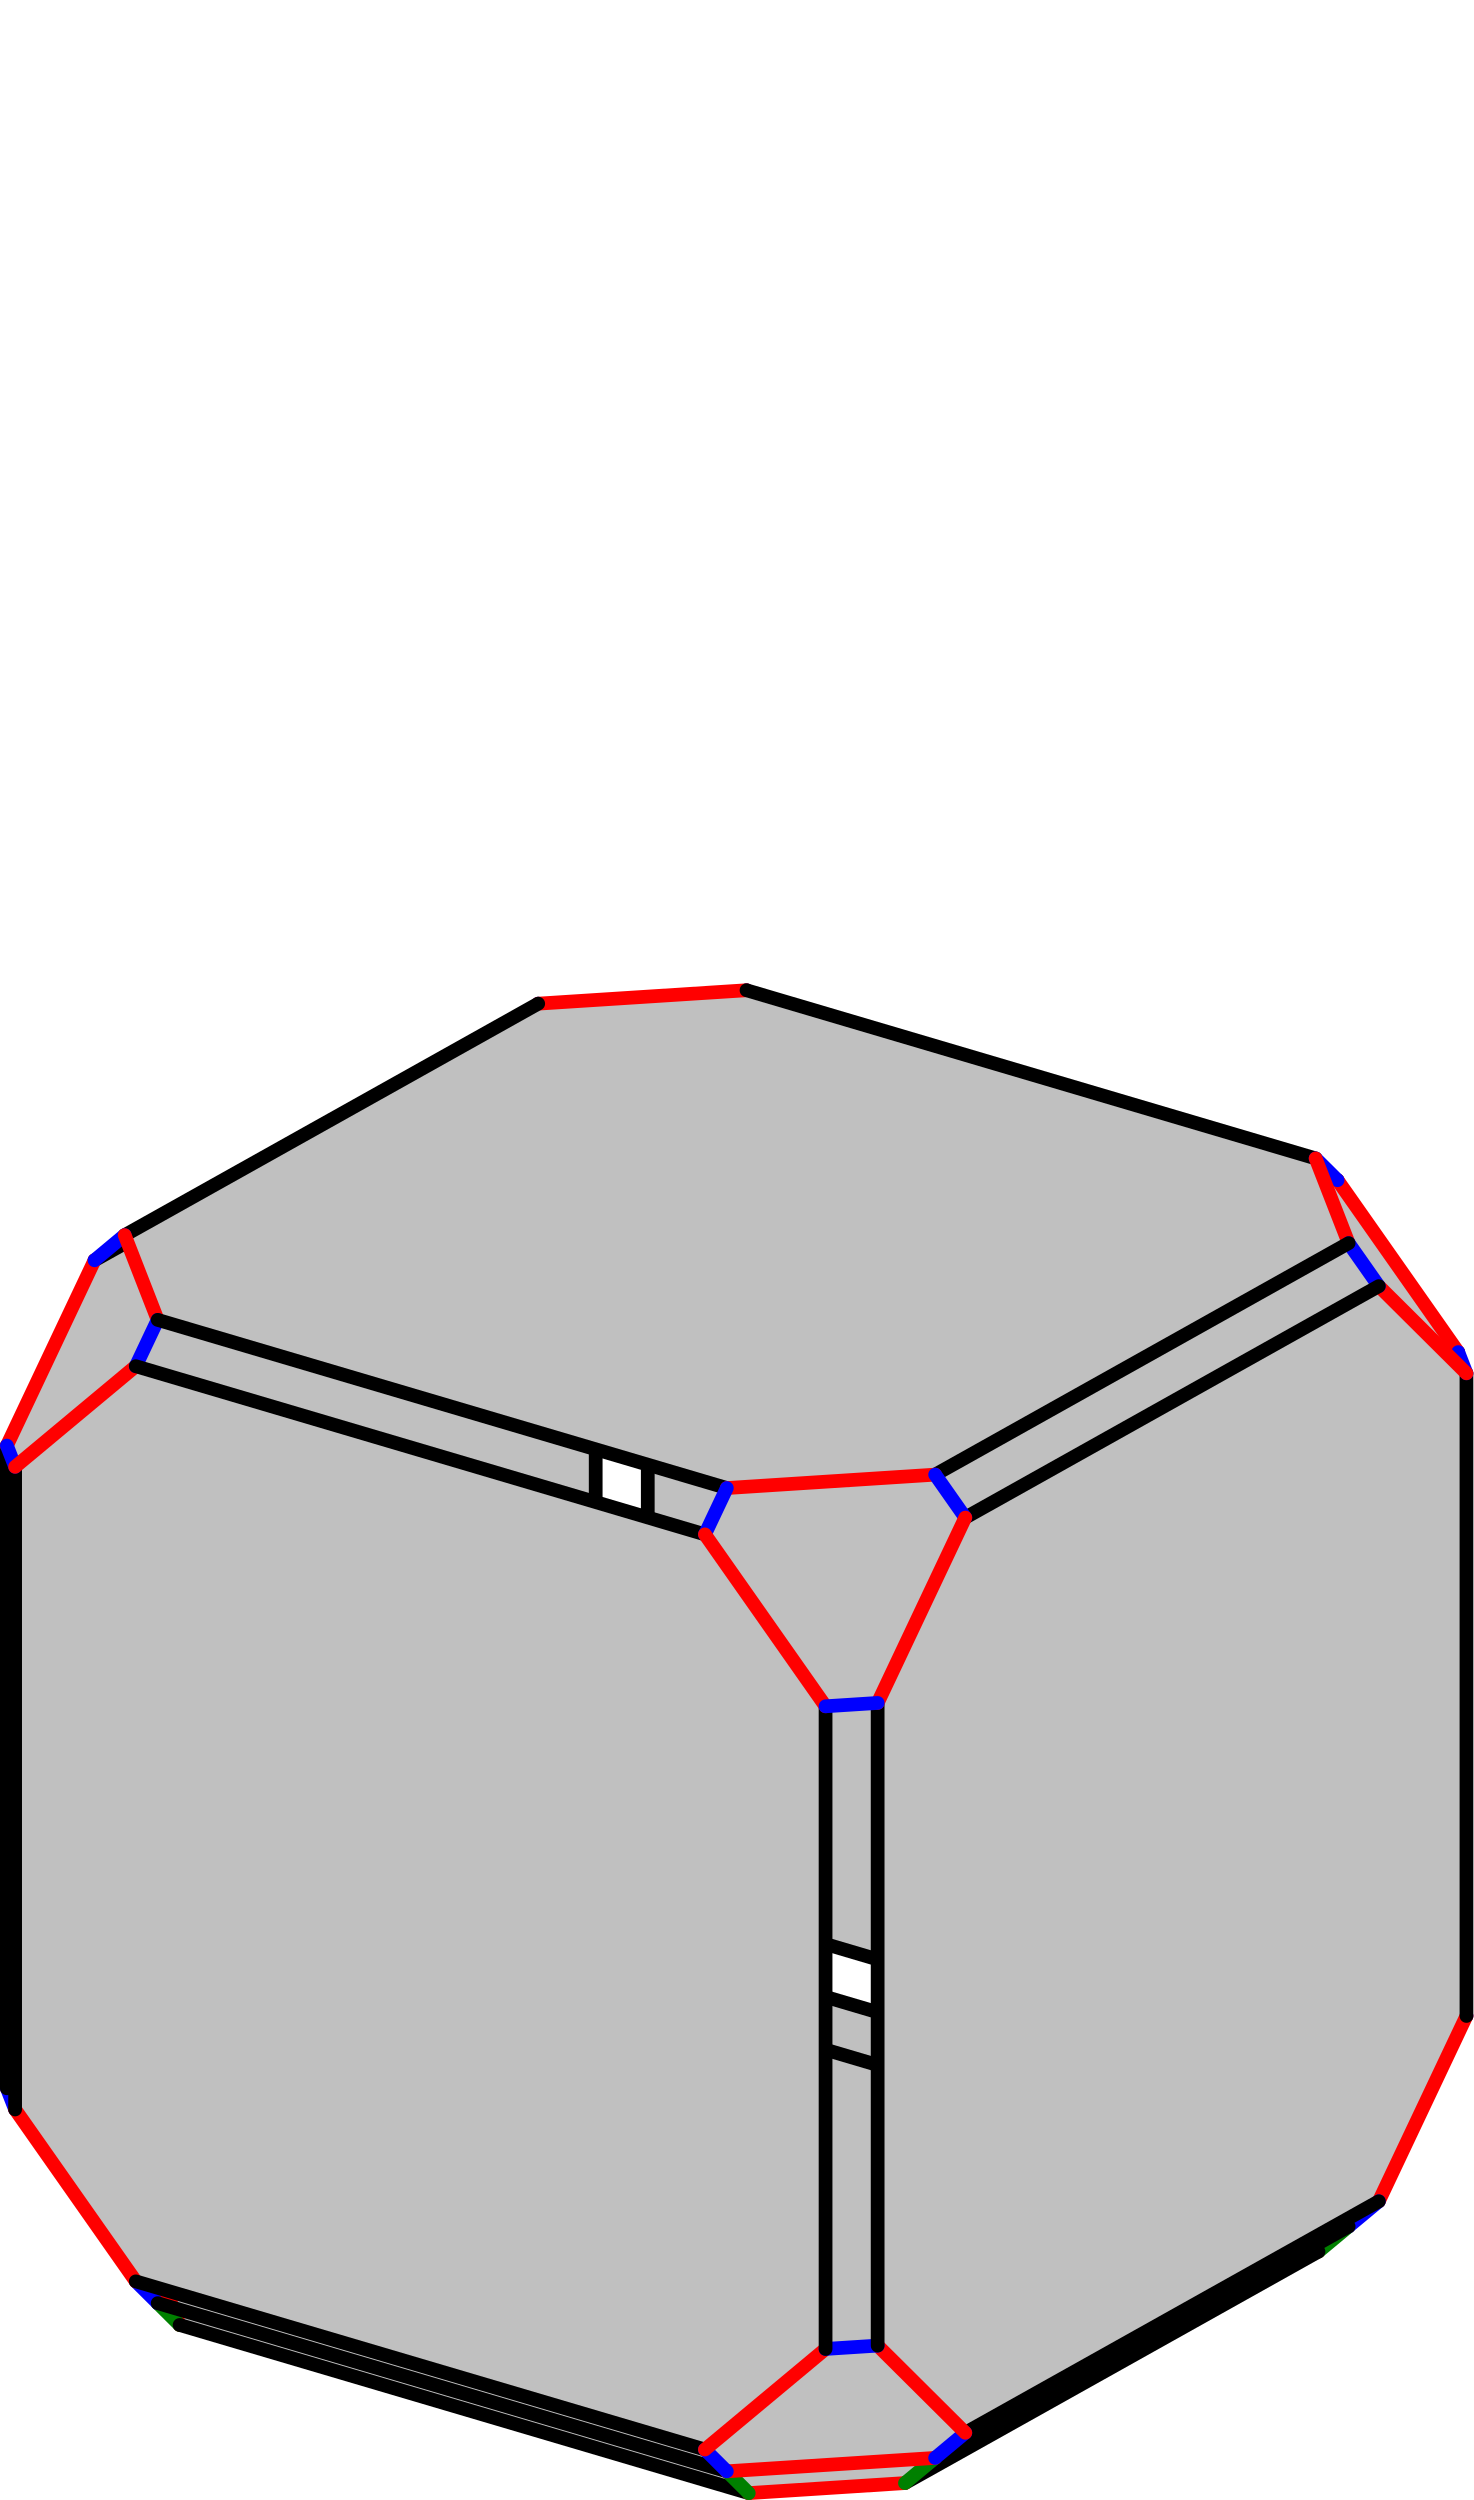
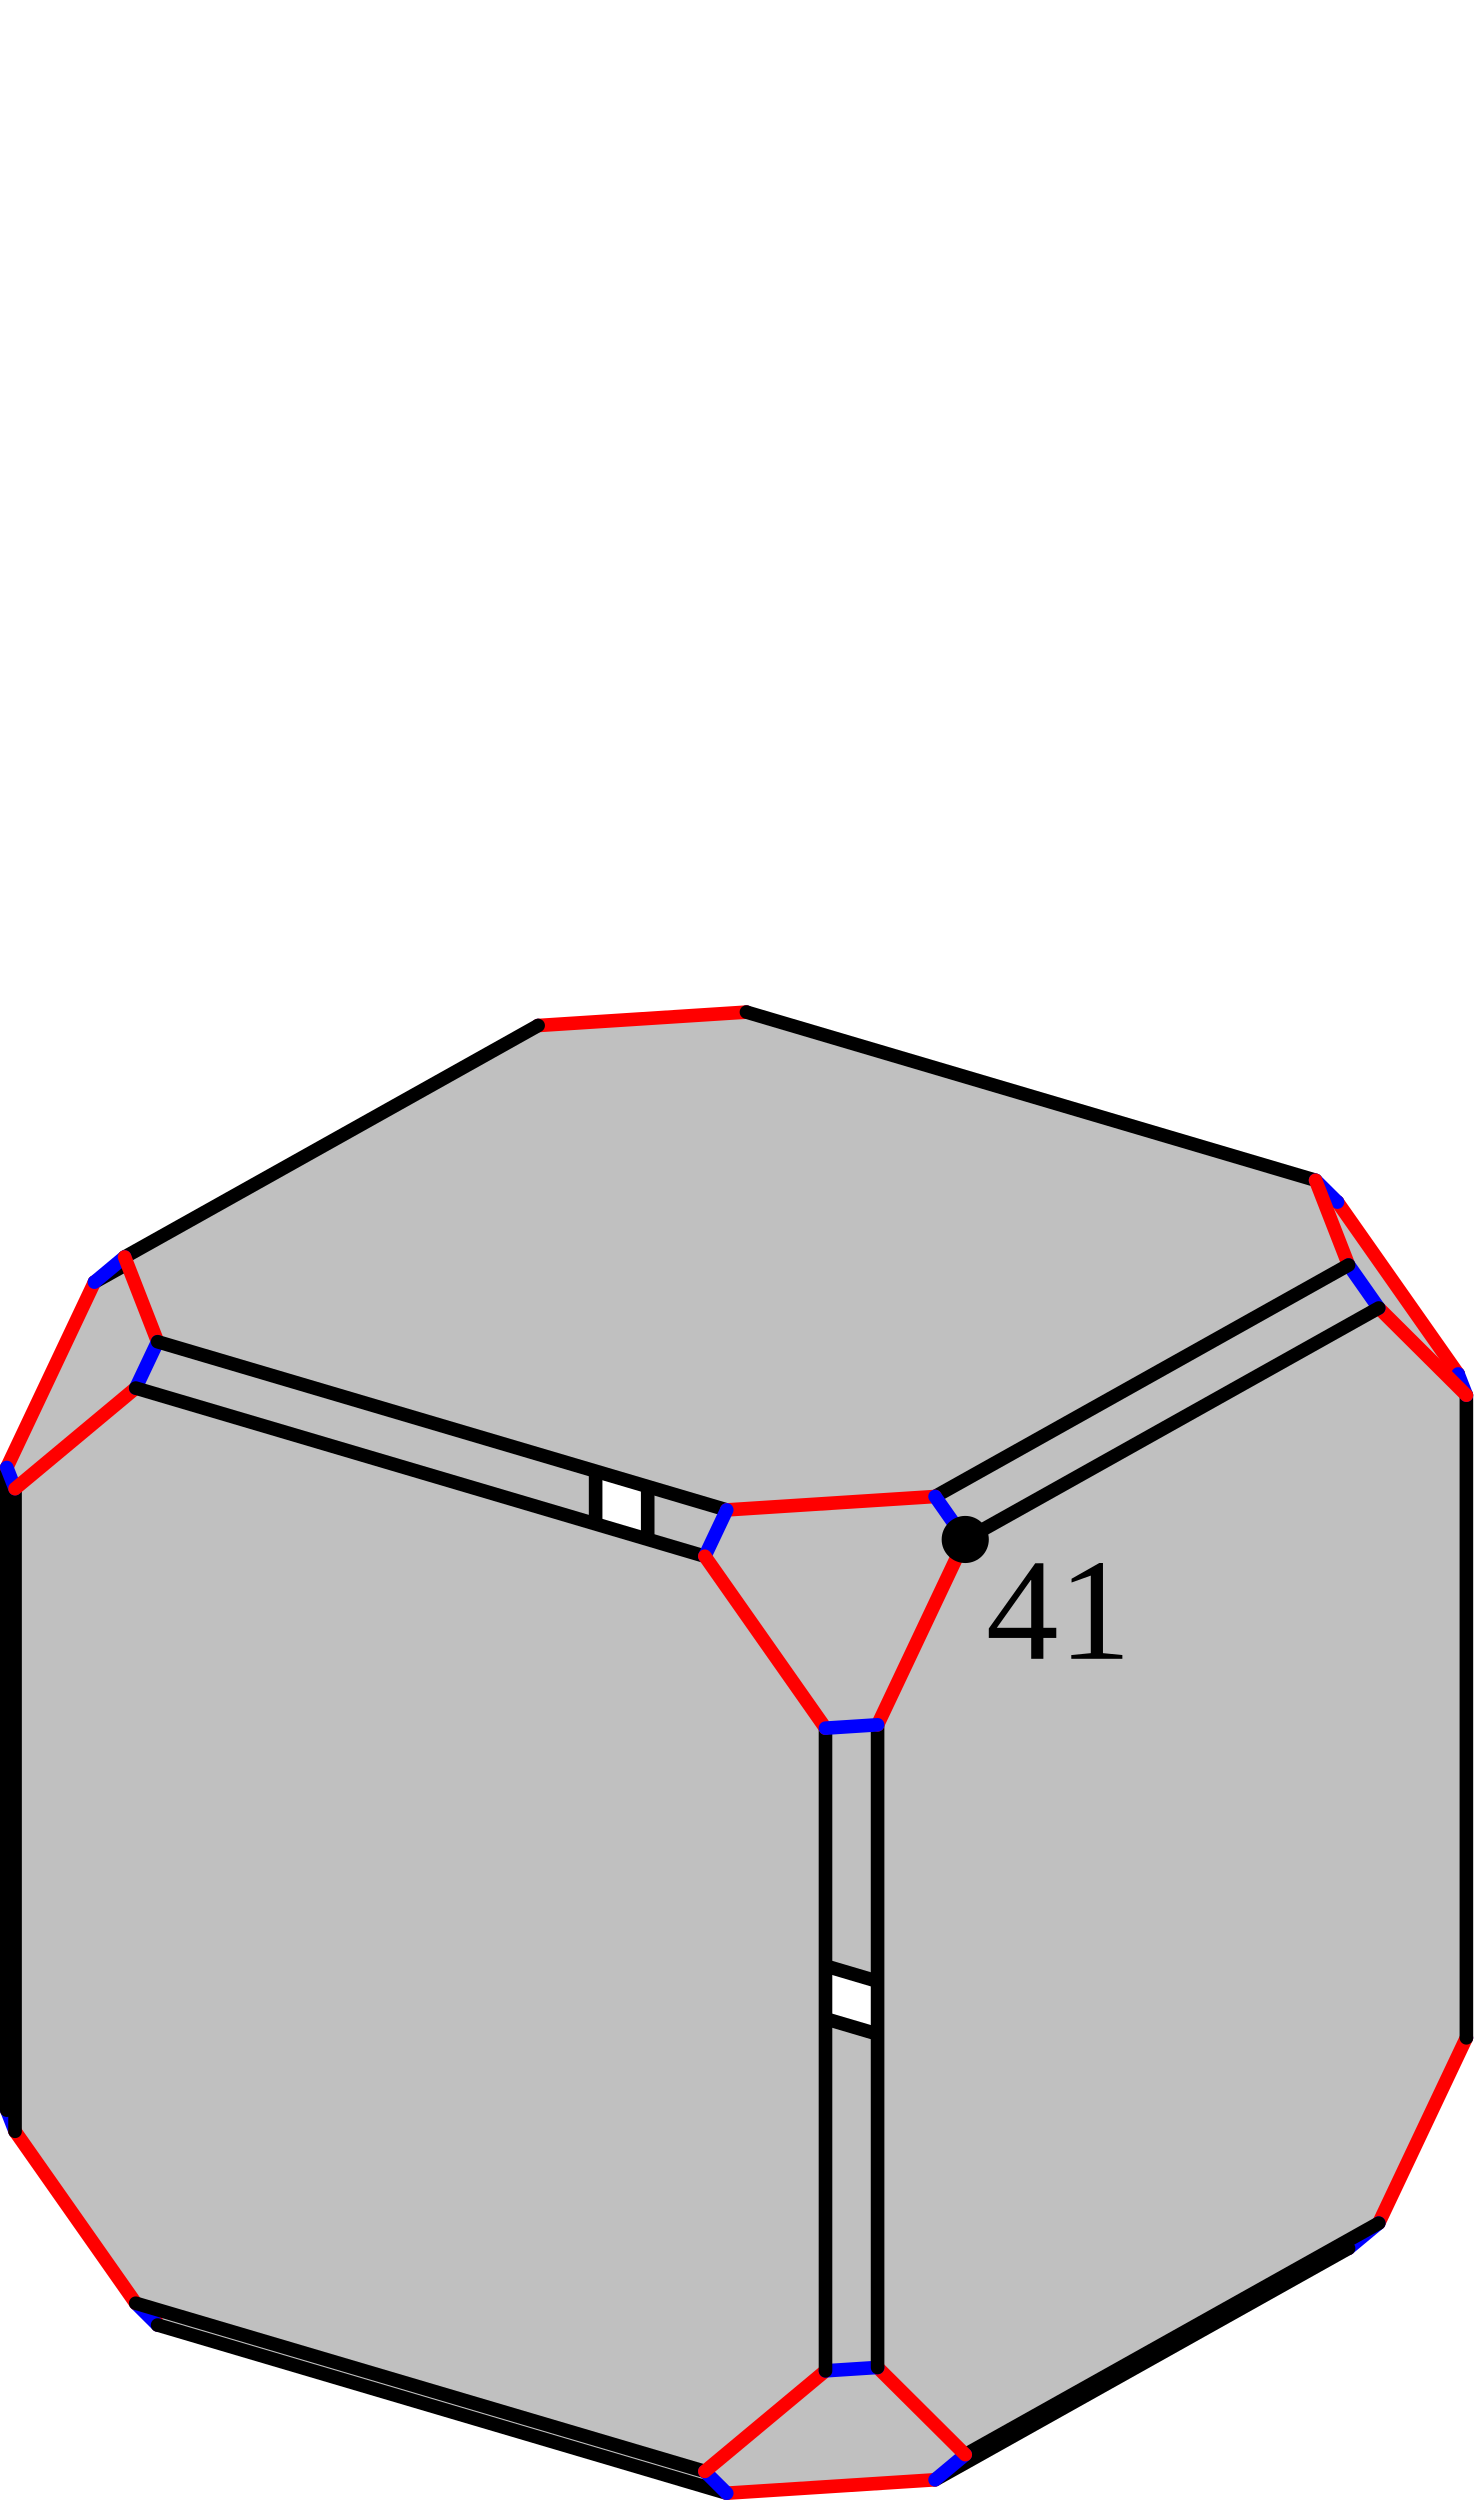
<svg xmlns="http://www.w3.org/2000/svg" width="433.237" height="735.129" version="1.1" id="svg54171">
  <defs id="defs54175" />
  <style id="style">
		.arc0 {
			fill:none;
			fill-rule:evenodd;
			stroke:black;
			stroke-width:4;
			stroke-linecap:round;
			stroke-linejoin:round;
			stroke-opacity:1;
		}
		.arc1 {
			fill:none;
			fill-rule:evenodd;
			stroke:red;
			stroke-width:4;
			stroke-linecap:round;
			stroke-linejoin:round;
			stroke-opacity:1;
		}
		.arc2 {
			fill:none;
			fill-rule:evenodd;
			stroke:blue;
			stroke-width:4;
			stroke-linecap:round;
			stroke-linejoin:round;
			stroke-opacity:1;
		}
		.arc3 {
			fill:none;
			fill-rule:evenodd;
			stroke:green;
			stroke-width:4;
			stroke-linecap:round;
			stroke-linejoin:round;
			stroke-opacity:1;
		}
		.topological-dart {
			fill:#000000;
			stroke:#000000;
			stroke-width:0;
			stroke-linecap:round;
			stroke-linejoin:round;
			stroke-dasharray:none;
			paint-order:markers fill stroke;
		}
	</style>
-   <g id="g55467" transform="matrix(1.010498,0,0,1.010498,0,-6.077375)">
-     <polygon points="922.902,114.443 958.014,164.468 958.014,351.478 922.902,380.75 757.29,331.81 722.178,281.786 722.178,94.776 757.29,65.503 " id="face_29_30_36_35_34_33_27_28" style="fill:#c0c0c0;stroke:none" opacity="1" transform="translate(-533.678,235.0084)" />
-     <line class="arc1" id="link28_@1_27" x1="188.5" y1="516.794" x2="223.612" y2="566.818" />
-     <line class="arc2" id="link28_@2_22" x1="188.5" y1="516.794" x2="173.345" y2="517.77" />
-     <line class="arc0" id="link28_@0_29" x1="188.5" y1="516.794" x2="188.5" y2="329.784" />
-     <polygon points="561.188,137.745 535.678,191.675 535.678,378.685 561.188,404.052 681.513,336.692 707.023,282.762 707.023,95.752 681.513,70.385 " id="face_23_24_18_17_16_15_21_22" style="fill:#c0c0c0;stroke:none" opacity="1" transform="translate(-533.678,235.0084)" />
-     <line class="arc1" id="link22_@1_21" x1="173.345" y1="517.77" x2="147.835" y2="571.7" />
-     <line class="arc0" id="link22_@0_23" x1="173.345" y1="517.77" x2="173.345" y2="330.76" />
-     <line class="arc2" id="link27_@2_26" x1="223.612" y1="566.818" x2="217.235" y2="580.301" />
-     <line class="arc0" id="link27_@0_33" x1="223.612" y1="566.818" x2="389.224" y2="615.759" />
-     <polygon points="805.802,486.251 745.18,490.156 579.568,441.215 569.966,416.558 690.291,349.198 750.913,345.292 916.525,394.233 926.126,418.89 " id="face_32_38_44_50_8_14_20_26" style="fill:#c0c0c0;stroke:none" opacity="1" transform="translate(-533.678,235.0084)" />
-     <line class="arc1" id="link26_@1_20" x1="217.235" y1="580.301" x2="156.613" y2="584.206" />
-     <line class="arc3" id="link26_@3_0" x1="217.235" y1="580.301" x2="210.857" y2="593.783" />
-     <line class="arc0" id="link26_@0_32" x1="217.235" y1="580.301" x2="382.847" y2="629.241" />
-     <polygon points="797.024,493.569 751.558,496.498 585.945,447.557 578.744,429.064 699.069,361.704 744.535,358.775 910.147,407.715 917.349,426.208 " id="face_7_6_5_4_3_2_1_0" style="fill:#c0c0c0;stroke:none" opacity="1" transform="translate(-533.678,235.0084)" />
-     <line class="arc1" id="link0_@1_1" x1="210.857" y1="593.783" x2="165.391" y2="596.712" />
-     <line class="arc0" id="link0_@0_7" x1="210.857" y1="593.783" x2="376.469" y2="642.723" />
-     <line class="arc2" id="link21_@2_20" x1="147.835" y1="571.7" x2="156.613" y2="584.206" />
-     <line class="arc0" id="link21_@0_15" x1="147.835" y1="571.7" x2="27.51" y2="639.061" />
-     <line class="arc3" id="link20_@3_1" x1="156.613" y1="584.206" x2="165.391" y2="596.712" />
-     <line class="arc0" id="link20_@0_14" x1="156.613" y1="584.206" x2="36.288" y2="651.567" />
-     <line class="arc0" id="link1_@0_2" x1="165.391" y1="596.712" x2="45.066" y2="664.073" />
-     <line class="arc1" id="link29_@1_30" x1="188.5" y1="329.784" x2="223.612" y2="300.511" />
-     <line class="arc2" id="link29_@2_23" x1="188.5" y1="329.784" x2="173.345" y2="330.76" />
-     <line class="arc1" id="link23_@1_24" x1="173.345" y1="330.76" x2="147.835" y2="305.393" />
-     <line class="arc1" id="link33_@1_34" x1="389.224" y1="615.759" x2="424.336" y2="586.486" />
-     <line class="arc2" id="link33_@2_32" x1="389.224" y1="615.759" x2="382.847" y2="629.241" />
-     <line class="arc1" id="link32_@1_38" x1="382.847" y1="629.241" x2="392.448" y2="653.898" />
-     <line class="arc3" id="link32_@3_7" x1="382.847" y1="629.241" x2="376.469" y2="642.723" />
-     <line class="arc1" id="link7_@1_6" x1="376.469" y1="642.723" x2="383.671" y2="661.216" />
-     <line class="arc2" id="link30_@2_31" x1="223.612" y1="300.511" x2="217.235" y2="294.17" />
-     <line class="arc0" id="link30_@0_36" x1="223.612" y1="300.511" x2="389.224" y2="349.452" />
-     <line class="arc2" id="link24_@2_25" x1="147.835" y1="305.393" x2="156.613" y2="298.075" />
-     <line class="arc0" id="link24_@0_18" x1="147.835" y1="305.393" x2="27.51" y2="372.754" />
-     <polygon points="805.802,200.119 745.18,204.025 579.568,155.084 569.966,130.427 690.291,63.067 750.913,59.161 916.525,108.102 926.126,132.759 " id="face_37_43_49_55_13_19_25_31" style="fill:#c0c0c0;stroke:none" opacity="1" transform="translate(-533.678,235.0084)" />
-     <line class="arc1" id="link31_@1_25" x1="217.235" y1="294.17" x2="156.613" y2="298.075" />
-     <line class="arc0" id="link31_@0_37" x1="217.235" y1="294.17" x2="382.847" y2="343.11" />
-     <line class="arc0" id="link25_@0_19" x1="156.613" y1="298.075" x2="36.288" y2="365.436" />
-     <line class="arc2" id="link34_@2_40" x1="424.336" y1="586.486" x2="426.737" y2="592.651" />
-     <line class="arc0" id="link34_@0_35" x1="424.336" y1="586.486" x2="424.336" y2="399.476" />
-     <line class="arc3" id="link6_@3_38" x1="383.671" y1="661.216" x2="392.448" y2="653.898" />
-     <line class="arc0" id="link6_@0_5" x1="383.671" y1="661.216" x2="263.346" y2="728.577" />
-     <line class="arc1" id="link15_@1_16" x1="27.51" y1="639.061" x2="2" y2="613.693" />
-     <line class="arc2" id="link15_@2_14" x1="27.51" y1="639.061" x2="36.288" y2="651.567" />
-     <line class="arc1" id="link14_@1_8" x1="36.288" y1="651.567" x2="45.89" y2="676.224" />
-     <line class="arc3" id="link14_@3_2" x1="36.288" y1="651.567" x2="45.066" y2="664.073" />
-     <polygon points="814.58,212.625 789.07,266.555 789.07,453.565 814.58,478.932 934.904,411.572 960.415,357.642 960.415,170.632 934.904,145.265 " id="face_41_42_48_47_46_45_39_40" style="fill:#c0c0c0;stroke:none" opacity="1" transform="translate(-533.678,235.0084)" />
-     <line class="arc1" id="link40_@1_39" x1="426.737" y1="592.651" x2="401.226" y2="646.58" />
-     <line class="arc0" id="link40_@0_41" x1="426.737" y1="592.651" x2="426.737" y2="405.64" />
-     <line class="arc1" id="link2_@1_3" x1="45.066" y1="664.073" x2="52.267" y2="682.566" />
-     <line class="arc2" id="link38_@2_39" x1="392.448" y1="653.898" x2="401.226" y2="646.58" />
-     <line class="arc0" id="link38_@0_44" x1="392.448" y1="653.898" x2="272.124" y2="721.259" />
-     <line class="arc0" id="link39_@0_45" x1="401.226" y1="646.58" x2="280.902" y2="713.941" />
-     <line class="arc3" id="link3_@3_8" x1="52.267" y1="682.566" x2="45.89" y2="676.224" />
-     <line class="arc0" id="link3_@0_4" x1="52.267" y1="682.566" x2="217.88" y2="731.506" />
-     <line class="arc2" id="link16_@2_10" x1="2" y1="613.693" x2="4.4" y2="619.858" />
-     <line class="arc0" id="link16_@0_17" x1="2" y1="613.693" x2="2" y2="426.683" />
-     <line class="arc2" id="link8_@2_9" x1="45.89" y1="676.224" x2="39.512" y2="669.882" />
-     <line class="arc0" id="link8_@0_50" x1="45.89" y1="676.224" x2="211.502" y2="725.164" />
-     <polygon points="738.803,217.507 773.914,267.531 773.914,454.542 738.803,483.814 573.19,434.874 538.078,384.849 538.078,197.839 573.19,168.567 " id="face_11_12_54_53_52_51_9_10" style="fill:#c0c0c0;stroke:none" opacity="1" transform="translate(-533.678,235.0084)" />
-     <line class="arc1" id="link10_@1_9" x1="4.4" y1="619.858" x2="39.512" y2="669.882" />
-     <line class="arc0" id="link10_@0_11" x1="4.4" y1="619.858" x2="4.4" y2="432.848" />
-     <line class="arc1" id="link36_@1_35" x1="389.224" y1="349.452" x2="424.336" y2="399.476" />
-     <line class="arc2" id="link36_@2_37" x1="389.224" y1="349.452" x2="382.847" y2="343.11" />
-     <line class="arc0" id="link9_@0_51" x1="39.512" y1="669.882" x2="205.125" y2="718.822" />
-     <line class="arc2" id="link35_@2_41" x1="424.336" y1="399.476" x2="426.737" y2="405.64" />
-     <line class="arc1" id="link37_@1_43" x1="382.847" y1="343.11" x2="392.448" y2="367.767" />
-     <line class="arc1" id="link41_@1_42" x1="426.737" y1="405.64" x2="401.226" y2="380.273" />
-     <line class="arc1" id="link18_@1_17" x1="27.51" y1="372.754" x2="2" y2="426.683" />
-     <line class="arc2" id="link18_@2_19" x1="27.51" y1="372.754" x2="36.288" y2="365.436" />
-     <line class="arc1" id="link19_@1_13" x1="36.288" y1="365.436" x2="45.89" y2="390.093" />
-     <line class="arc2" id="link17_@2_11" x1="2" y1="426.683" x2="4.4" y2="432.848" />
-     <line class="arc2" id="link43_@2_42" x1="392.448" y1="367.767" x2="401.226" y2="380.273" />
-     <line class="arc0" id="link43_@0_49" x1="392.448" y1="367.767" x2="272.124" y2="435.128" />
-     <line class="arc0" id="link42_@0_48" x1="401.226" y1="380.273" x2="280.902" y2="447.634" />
-     <line class="arc1" id="link11_@1_12" x1="4.4" y1="432.848" x2="39.512" y2="403.575" />
-     <line class="arc1" id="link5_@1_4" x1="263.346" y1="728.577" x2="217.88" y2="731.506" />
-     <line class="arc3" id="link5_@3_44" x1="263.346" y1="728.577" x2="272.124" y2="721.259" />
-     <line class="arc3" id="link4_@3_50" x1="217.88" y1="731.506" x2="211.502" y2="725.164" />
-     <line class="arc1" id="link44_@1_50" x1="272.124" y1="721.259" x2="211.502" y2="725.164" />
-     <line class="arc2" id="link44_@2_45" x1="272.124" y1="721.259" x2="280.902" y2="713.941" />
-     <line class="arc2" id="link50_@2_51" x1="211.502" y1="725.164" x2="205.125" y2="718.822" />
-     <line class="arc1" id="link45_@1_46" x1="280.902" y1="713.941" x2="255.392" y2="688.574" />
-     <line class="arc1" id="link51_@1_52" x1="205.125" y1="718.822" x2="240.236" y2="689.55" />
-     <line class="arc2" id="link13_@2_12" x1="45.89" y1="390.093" x2="39.512" y2="403.575" />
-     <line class="arc0" id="link13_@0_55" x1="45.89" y1="390.093" x2="211.502" y2="439.033" />
-     <line class="arc0" id="link12_@0_54" x1="39.512" y1="403.575" x2="205.125" y2="452.515" />
-     <line class="arc2" id="link46_@2_52" x1="255.392" y1="688.574" x2="240.236" y2="689.55" />
-     <line class="arc0" id="link46_@0_47" x1="255.392" y1="688.574" x2="255.392" y2="501.563" />
-     <line class="arc0" id="link52_@0_53" x1="240.236" y1="689.55" x2="240.236" y2="502.54" />
-     <line class="arc1" id="link49_@1_55" x1="272.124" y1="435.128" x2="211.502" y2="439.033" />
-     <line class="arc2" id="link49_@2_48" x1="272.124" y1="435.128" x2="280.902" y2="447.634" />
-     <line class="arc1" id="link48_@1_47" x1="280.902" y1="447.634" x2="255.392" y2="501.563" />
-     <line class="arc2" id="link55_@2_54" x1="211.502" y1="439.033" x2="205.125" y2="452.515" />
-     <line class="arc1" id="link54_@1_53" x1="205.125" y1="452.515" x2="240.236" y2="502.54" />
-     <line class="arc2" id="link47_@2_53" x1="255.392" y1="501.563" x2="240.236" y2="502.54" />
-   </g>
+   <polygon points="757.29,65.503 922.902,114.443 958.014,164.468 958.014,351.478 922.902,380.75 757.29,331.81 722.178,281.786 722.178,94.776 " id="face_29_30_36_35_34_33_27_28" style="fill:#c0c0c0;stroke:none" opacity="1" transform="matrix(1.010498,0,0,1.010498,-539.3016,237.8275)" />
+   <line class="arc1" id="link28_@1_27" x1="190.458" y1="522.571" x2="225.939" y2="573.121" />
+   <line class="arc2" id="link28_@2_22" x1="190.458" y1="522.571" x2="175.144" y2="523.558" />
+   <line class="arc0" id="link28_@0_29" x1="190.458" y1="522.571" x2="190.458" y2="333.598" />
+   <polygon points="681.513,70.385 561.188,137.745 535.678,191.675 535.678,378.685 561.188,404.052 681.513,336.692 707.023,282.762 707.023,95.752 " id="face_23_24_18_17_16_15_21_22" style="fill:#c0c0c0;stroke:none" opacity="1" transform="matrix(1.010498,0,0,1.010498,-539.3016,237.8275)" />
+   <line class="arc1" id="link22_@1_21" x1="175.144" y1="523.558" x2="149.366" y2="578.054" />
+   <line class="arc0" id="link22_@0_23" x1="175.144" y1="523.558" x2="175.144" y2="334.584" />
+   <line class="arc2" id="link27_@2_26" x1="225.939" y1="573.121" x2="219.494" y2="586.745" />
+   <line class="arc0" id="link27_@0_33" x1="225.939" y1="573.121" x2="393.29" y2="622.575" />
+   <polygon points="926.126,418.89 805.802,486.251 745.18,490.156 579.568,441.215 569.966,416.558 690.291,349.198 750.913,345.292 916.525,394.233 " id="face_32_38_44_50_8_14_20_26" style="fill:#c0c0c0;stroke:none" opacity="1" transform="matrix(1.010498,0,0,1.010498,-539.3016,237.8275)" />
+   <line class="arc1" id="link26_@1_20" x1="219.494" y1="586.745" x2="158.236" y2="590.691" />
+   <line class="arc3" id="link26_@3_0" x1="219.494" y1="586.745" x2="213.05" y2="600.369" />
+   <line class="arc0" id="link26_@0_32" x1="219.494" y1="586.745" x2="386.845" y2="636.199" />
+   <line class="arc1" id="link0_@1_1" x1="213.05" y1="600.369" x2="167.106" y2="603.328" />
+   <line class="arc2" id="link21_@2_20" x1="149.366" y1="578.054" x2="158.236" y2="590.691" />
+   <line class="arc0" id="link21_@0_15" x1="149.366" y1="578.054" x2="27.778" y2="646.121" />
+   <line class="arc3" id="link20_@3_1" x1="158.236" y1="590.691" x2="167.106" y2="603.328" />
+   <line class="arc0" id="link20_@0_14" x1="158.236" y1="590.691" x2="36.648" y2="658.759" />
+   <line class="arc0" id="link1_@0_2" x1="167.106" y1="603.328" x2="45.518" y2="671.396" />
+   <line class="arc1" id="link29_@1_30" x1="190.458" y1="333.598" x2="225.939" y2="304.018" />
+   <line class="arc2" id="link29_@2_23" x1="190.458" y1="333.598" x2="175.144" y2="334.584" />
+   <line class="arc1" id="link23_@1_24" x1="175.144" y1="334.584" x2="149.366" y2="308.951" />
+   <line class="arc1" id="link33_@1_34" x1="393.29" y1="622.575" x2="428.77" y2="592.995" />
+   <line class="arc2" id="link33_@2_32" x1="393.29" y1="622.575" x2="386.845" y2="636.199" />
+   <line class="arc1" id="link32_@1_38" x1="386.845" y1="636.199" x2="396.547" y2="661.115" />
+   <line class="arc3" id="link32_@3_7" x1="386.845" y1="636.199" x2="380.4" y2="649.823" />
+   <line class="arc2" id="link30_@2_31" x1="225.939" y1="304.018" x2="219.494" y2="297.61" />
+   <line class="arc0" id="link30_@0_36" x1="225.939" y1="304.018" x2="393.29" y2="353.472" />
+   <line class="arc2" id="link24_@2_25" x1="149.366" y1="308.951" x2="158.236" y2="301.556" />
+   <line class="arc0" id="link24_@0_18" x1="149.366" y1="308.951" x2="27.778" y2="377.019" />
+   <polygon points="926.126,132.759 805.802,200.119 745.18,204.025 579.568,155.084 569.966,130.427 690.291,63.067 750.913,59.161 916.525,108.102 " id="face_37_43_49_55_13_19_25_31" style="fill:#c0c0c0;stroke:none" opacity="1" transform="matrix(1.010498,0,0,1.010498,-539.3016,237.8275)" />
+   <line class="arc1" id="link31_@1_25" x1="219.494" y1="297.61" x2="158.236" y2="301.556" />
+   <line class="arc0" id="link31_@0_37" x1="219.494" y1="297.61" x2="386.845" y2="347.064" />
+   <line class="arc0" id="link25_@0_19" x1="158.236" y1="301.556" x2="36.648" y2="369.624" />
+   <line class="arc2" id="link34_@2_40" x1="428.77" y1="592.995" x2="431.195" y2="599.224" />
+   <line class="arc0" id="link34_@0_35" x1="428.77" y1="592.995" x2="428.77" y2="404.022" />
+   <line class="arc1" id="link15_@1_16" x1="27.778" y1="646.121" x2="2" y2="620.488" />
+   <line class="arc2" id="link15_@2_14" x1="27.778" y1="646.121" x2="36.648" y2="658.759" />
+   <line class="arc1" id="link14_@1_8" x1="36.648" y1="658.759" x2="46.35" y2="683.675" />
+   <line class="arc3" id="link14_@3_2" x1="36.648" y1="658.759" x2="45.518" y2="671.396" />
+   <polygon points="934.904,145.265 814.58,212.625 789.07,266.555 789.07,453.565 814.58,478.932 934.904,411.572 960.415,357.642 960.415,170.632 " id="face_41_42_48_47_46_45_39_40" style="fill:#c0c0c0;stroke:none" opacity="1" transform="matrix(1.010498,0,0,1.010498,-539.3016,237.8275)" />
+   <line class="arc1" id="link40_@1_39" x1="431.195" y1="599.224" x2="405.417" y2="653.72" />
+   <line class="arc0" id="link40_@0_41" x1="431.195" y1="599.224" x2="431.195" y2="410.251" />
+   <line class="arc2" id="link38_@2_39" x1="396.547" y1="661.115" x2="405.417" y2="653.72" />
+   <line class="arc0" id="link38_@0_44" x1="396.547" y1="661.115" x2="274.96" y2="729.183" />
+   <line class="arc0" id="link39_@0_45" x1="405.417" y1="653.72" x2="283.83" y2="721.788" />
+   <line class="arc2" id="link16_@2_10" x1="2" y1="620.488" x2="4.426" y2="626.717" />
+   <line class="arc0" id="link16_@0_17" x1="2" y1="620.488" x2="2" y2="431.515" />
+   <line class="arc2" id="link8_@2_9" x1="46.35" y1="683.675" x2="39.906" y2="677.266" />
+   <line class="arc0" id="link8_@0_50" x1="46.35" y1="683.675" x2="213.701" y2="733.129" />
+   <polygon points="573.19,168.567 738.803,217.507 773.914,267.531 773.914,454.542 738.803,483.814 573.19,434.874 538.078,384.849 538.078,197.839 " id="face_11_12_54_53_52_51_9_10" style="fill:#c0c0c0;stroke:none" opacity="1" transform="matrix(1.010498,0,0,1.010498,-539.3016,237.8275)" />
+   <line class="arc1" id="link10_@1_9" x1="4.426" y1="626.717" x2="39.906" y2="677.266" />
+   <line class="arc0" id="link10_@0_11" x1="4.426" y1="626.717" x2="4.426" y2="437.744" />
+   <line class="arc1" id="link36_@1_35" x1="393.29" y1="353.472" x2="428.77" y2="404.022" />
+   <line class="arc2" id="link36_@2_37" x1="393.29" y1="353.472" x2="386.845" y2="347.064" />
+   <line class="arc0" id="link9_@0_51" x1="39.906" y1="677.266" x2="207.257" y2="726.721" />
+   <line class="arc2" id="link35_@2_41" x1="428.77" y1="404.022" x2="431.195" y2="410.251" />
+   <line class="arc1" id="link37_@1_43" x1="386.845" y1="347.064" x2="396.547" y2="371.98" />
+   <line class="arc1" id="link41_@1_42" x1="431.195" y1="410.251" x2="405.417" y2="384.617" />
+   <line class="arc1" id="link18_@1_17" x1="27.778" y1="377.019" x2="2" y2="431.515" />
+   <line class="arc2" id="link18_@2_19" x1="27.778" y1="377.019" x2="36.648" y2="369.624" />
+   <line class="arc1" id="link19_@1_13" x1="36.648" y1="369.624" x2="46.35" y2="394.54" />
+   <line class="arc2" id="link17_@2_11" x1="2" y1="431.515" x2="4.426" y2="437.744" />
+   <line class="arc2" id="link43_@2_42" x1="396.547" y1="371.98" x2="405.417" y2="384.617" />
+   <line class="arc0" id="link43_@0_49" x1="396.547" y1="371.98" x2="274.96" y2="440.048" />
+   <line class="arc0" id="link42_@0_48" x1="405.417" y1="384.617" x2="283.83" y2="452.685" />
+   <line class="arc1" id="link11_@1_12" x1="4.426" y1="437.744" x2="39.906" y2="408.164" />
+   <line class="arc1" id="link44_@1_50" x1="274.96" y1="729.183" x2="213.701" y2="733.129" />
+   <line class="arc2" id="link44_@2_45" x1="274.96" y1="729.183" x2="283.83" y2="721.788" />
+   <line class="arc2" id="link50_@2_51" x1="213.701" y1="733.129" x2="207.257" y2="726.721" />
+   <line class="arc1" id="link45_@1_46" x1="283.83" y1="721.788" x2="258.052" y2="696.154" />
+   <line class="arc1" id="link51_@1_52" x1="207.257" y1="726.721" x2="242.737" y2="697.141" />
+   <line class="arc2" id="link13_@2_12" x1="46.35" y1="394.54" x2="39.906" y2="408.164" />
+   <line class="arc0" id="link13_@0_55" x1="46.35" y1="394.54" x2="213.701" y2="443.994" />
+   <line class="arc0" id="link12_@0_54" x1="39.906" y1="408.164" x2="207.257" y2="457.618" />
+   <line class="arc2" id="link46_@2_52" x1="258.052" y1="696.154" x2="242.737" y2="697.141" />
+   <line class="arc0" id="link46_@0_47" x1="258.052" y1="696.154" x2="258.052" y2="507.181" />
+   <line class="arc0" id="link52_@0_53" x1="242.737" y1="697.141" x2="242.737" y2="508.167" />
+   <line class="arc1" id="link49_@1_55" x1="274.96" y1="440.048" x2="213.701" y2="443.994" />
+   <line class="arc2" id="link49_@2_48" x1="274.96" y1="440.048" x2="283.83" y2="452.685" />
+   <line class="arc1" id="link48_@1_47" x1="283.83" y1="452.685" x2="258.052" y2="507.181" />
+   <line class="arc2" id="link55_@2_54" x1="213.701" y1="443.994" x2="207.257" y2="457.618" />
+   <line class="arc1" id="link54_@1_53" x1="207.257" y1="457.618" x2="242.737" y2="508.167" />
+   <line class="arc2" id="link47_@2_53" x1="258.052" y1="507.181" x2="242.737" y2="508.167" />
+   <ellipse style="opacity:1;fill:#000000;fill-opacity:1;stroke:none;stroke-width:13.333;stroke-linecap:round;stroke-linejoin:round;stroke-opacity:0.697;stop-color:#000000" id="path18205" cx="283.83" cy="452.685" rx="6.934" ry="6.933" />
+   <text xml:space="preserve" style="font-style:normal;font-variant:normal;font-weight:normal;font-stretch:normal;font-size:42.667px;font-family:'Liberation Serif';-inkscape-font-specification:'Liberation Serif, Normal';font-variant-ligatures:normal;font-variant-caps:normal;font-variant-numeric:normal;font-variant-east-asian:normal;opacity:1;fill:#000000;fill-opacity:1;stroke:none;stroke-width:13.333;stroke-linecap:round;stroke-linejoin:round;stroke-opacity:0.697;stop-color:#000000" x="289.93" y="487.785" id="text18261">
+     <tspan id="tspan18259" x="289.93" y="487.785">41</tspan>
+     <tspan x="289.93" y="541.118" id="tspan18263" />
+   </text>
</svg>
